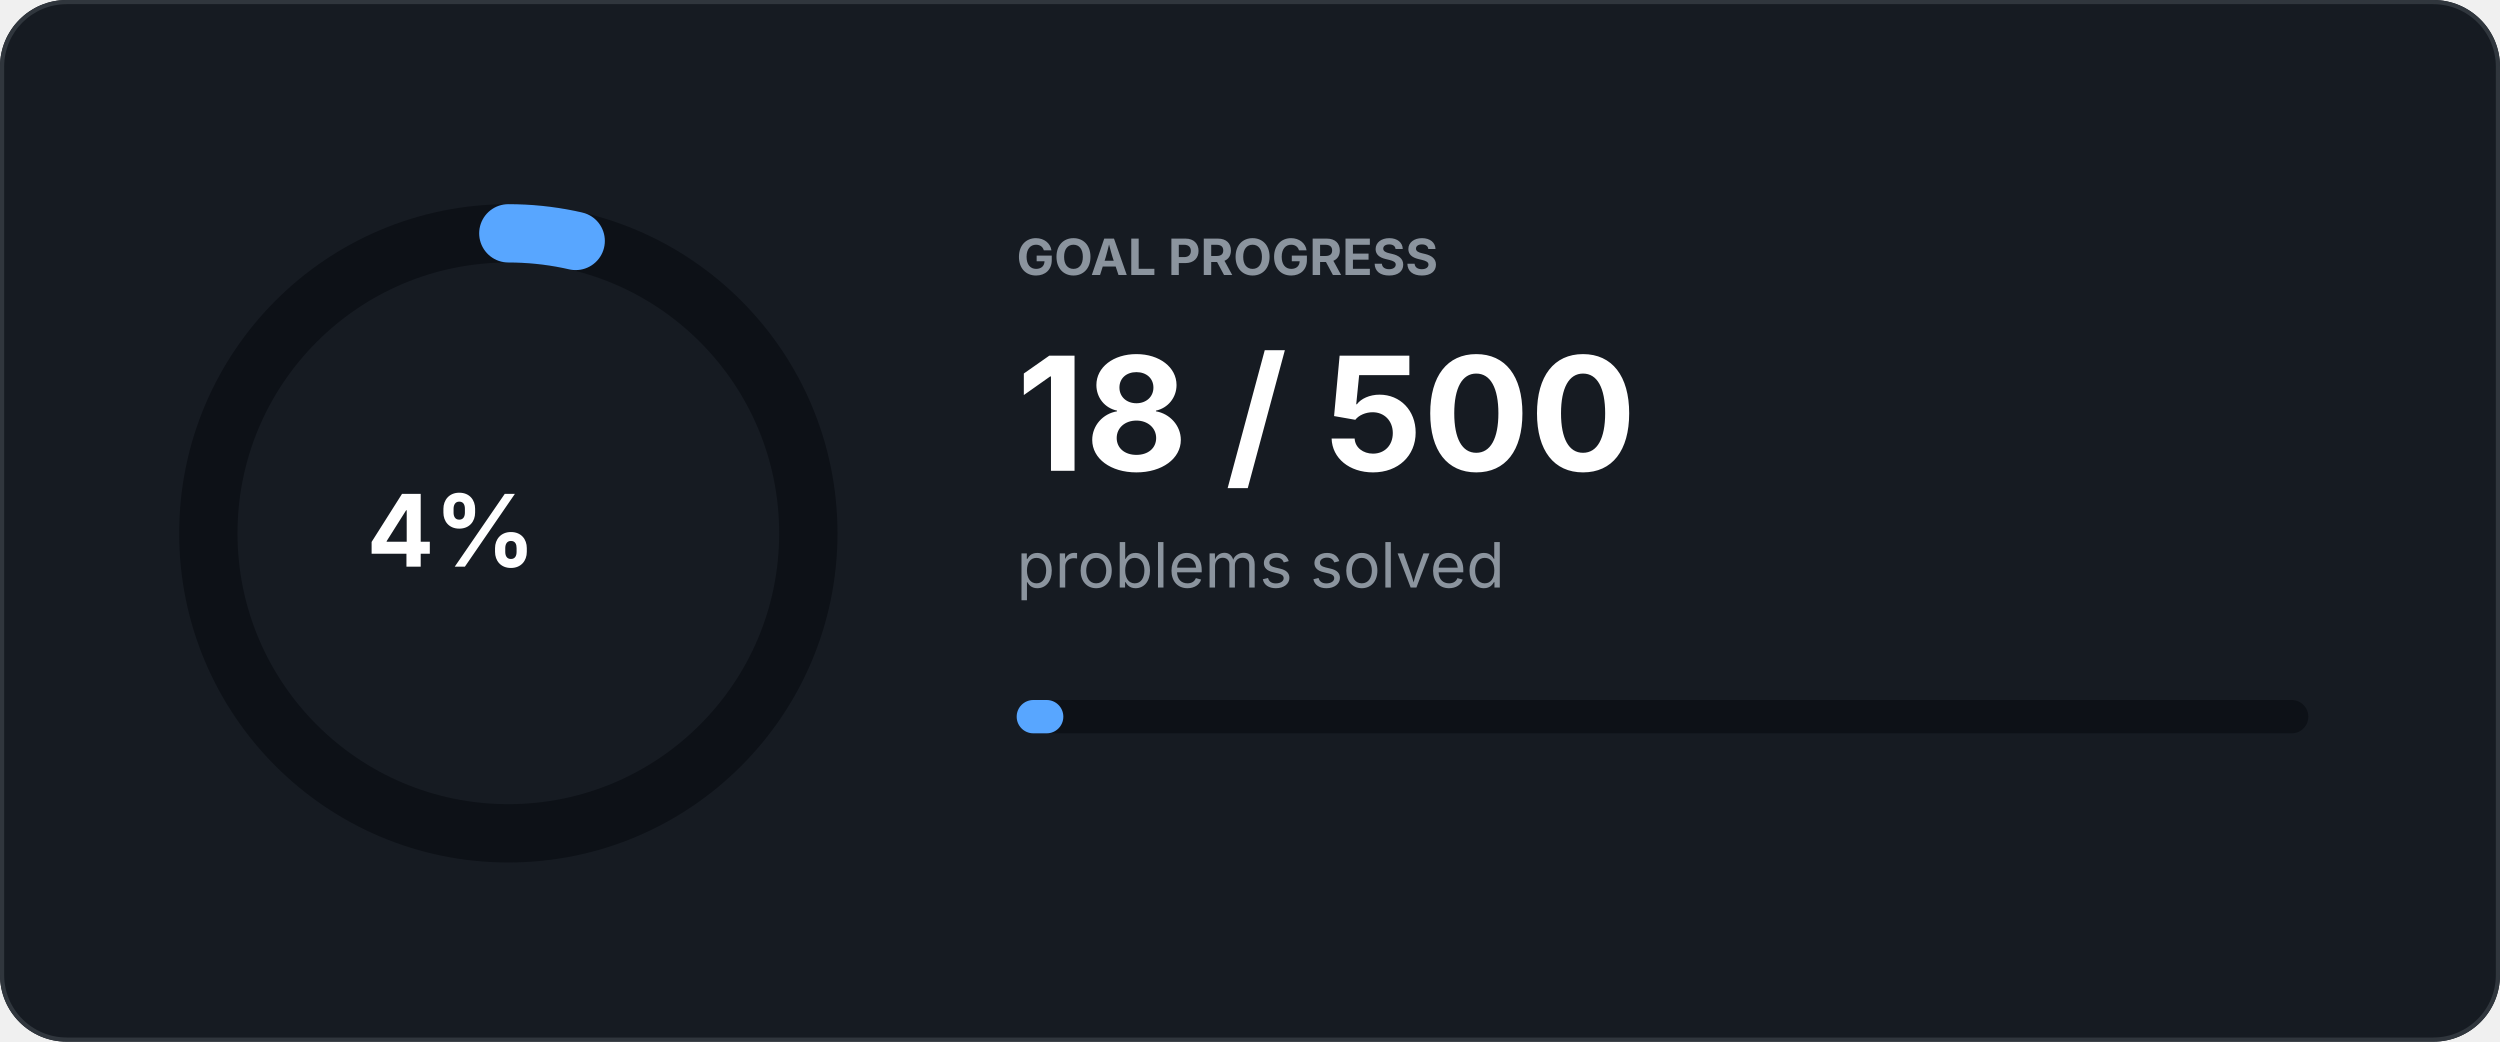
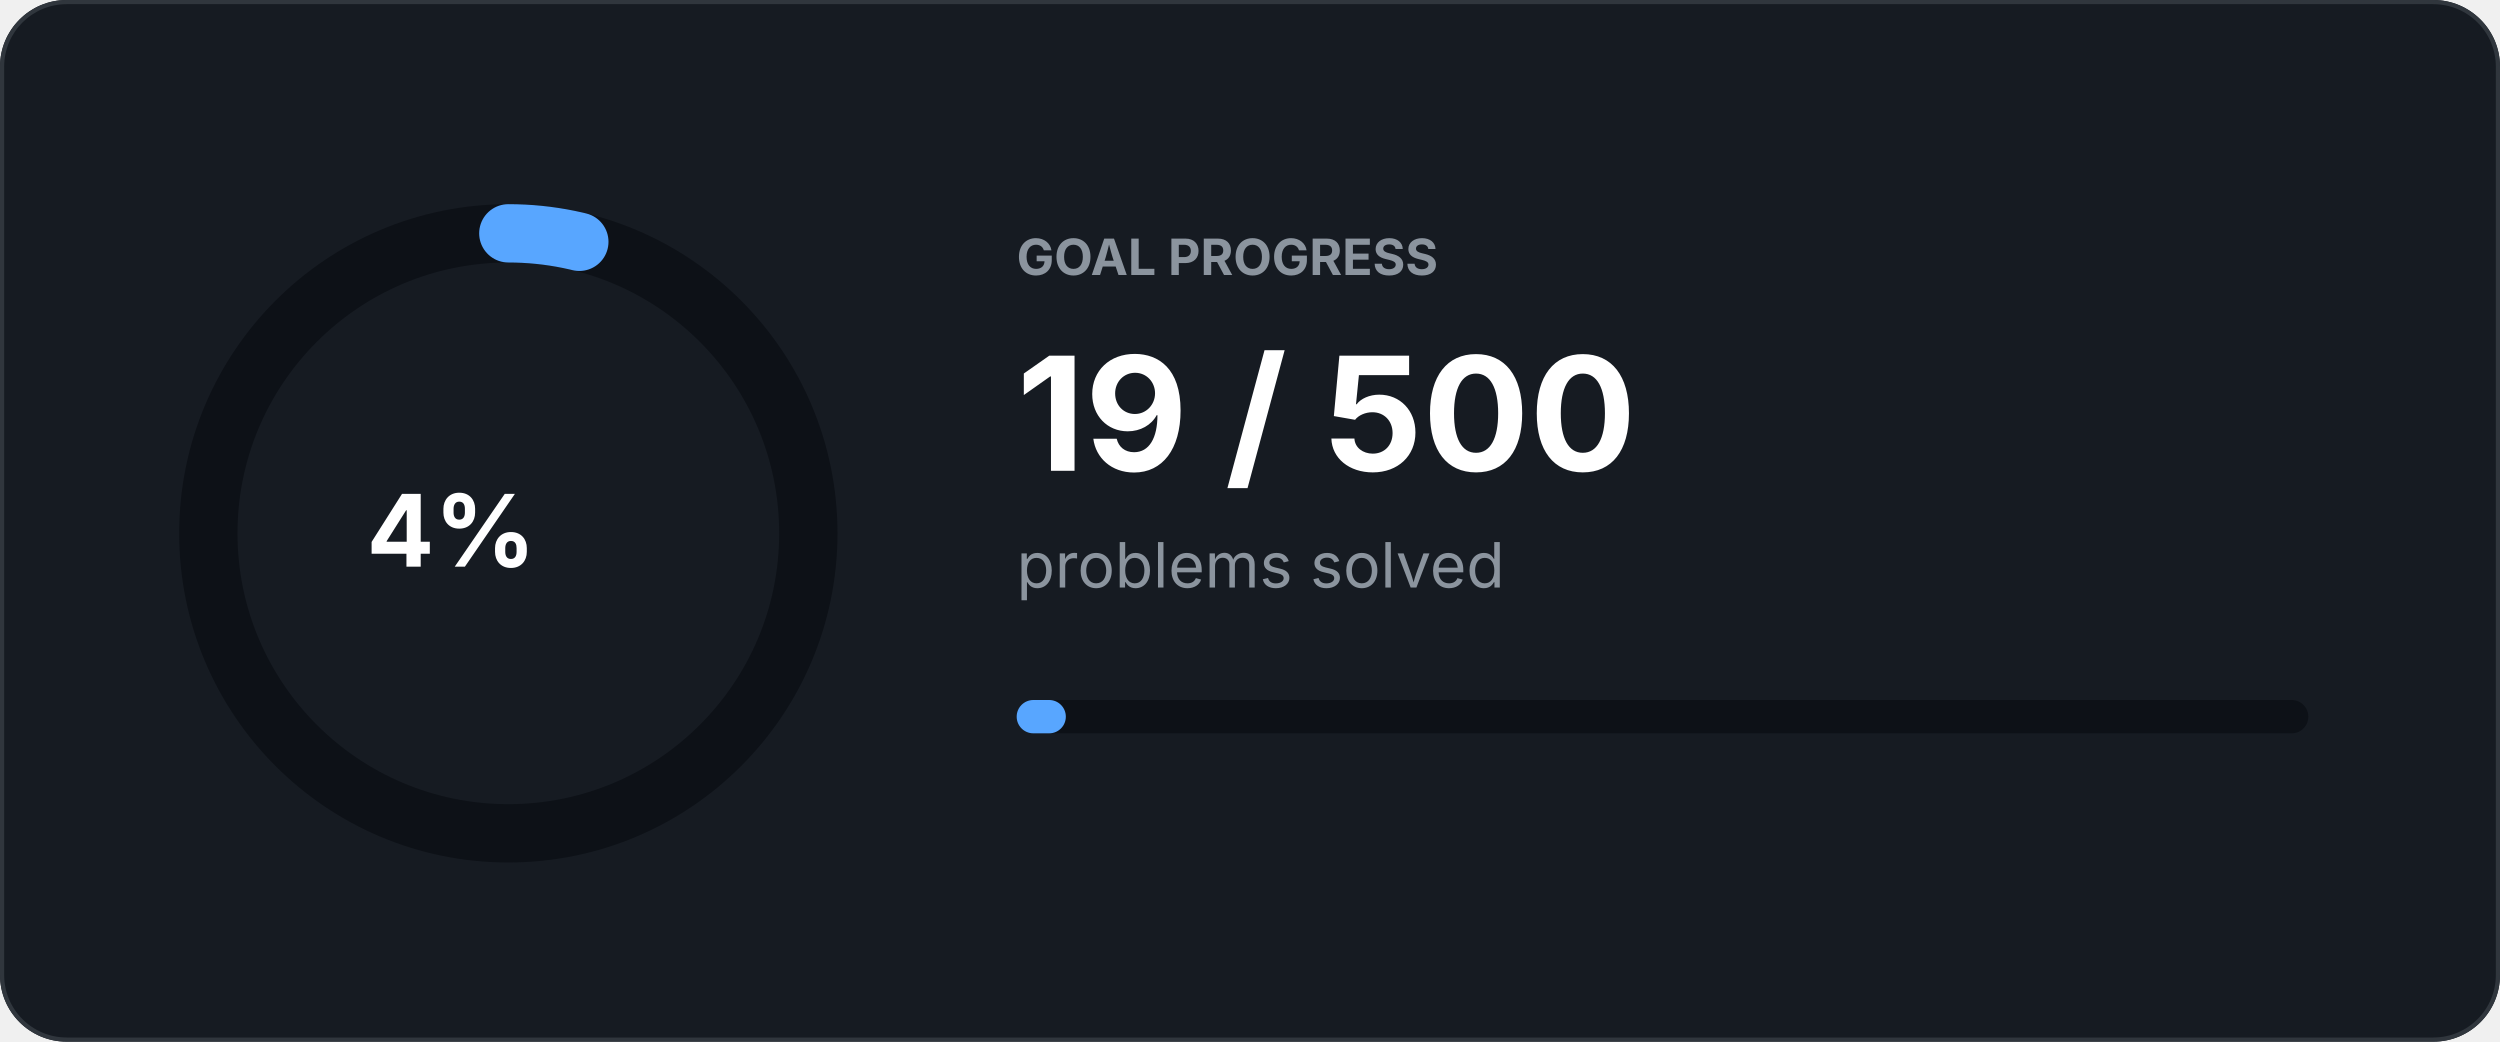
<svg xmlns="http://www.w3.org/2000/svg" width="600" height="250" viewBox="0 0 600 250">
  <rect width="100%" height="100%" rx="16" fill="#161B22" />
  <rect x="0.5" y="0.5" width="599" height="249" rx="15.5" fill="none" stroke="#30363D" />
  <circle cx="122" cy="128" r="72" fill="none" stroke="#0D1117" stroke-width="14" />
-   <circle cx="122" cy="128" r="72" fill="none" stroke="#58A6FF" stroke-width="14" stroke-linecap="round" transform="rotate(-90 122 128)" stroke-dasharray="16.3 452.4" />
+   <circle cx="122" cy="128" r="72" fill="none" stroke="#58A6FF" stroke-width="14" stroke-linecap="round" transform="rotate(-90 122 128)" stroke-dasharray="17.2 452.4" />
  <text x="88" y="136" fill="#FFFFFF" font-family="-apple-system,BlinkMacSystemFont,Segoe UI,sans-serif" font-size="24" font-weight="700">4%</text>
  <text x="244" y="66" fill="#8B949E" font-family="-apple-system,BlinkMacSystemFont,Segoe UI,sans-serif" font-size="12" font-weight="700">GOAL PROGRESS</text>
-   <text x="244" y="113" fill="#FFFFFF" font-family="-apple-system,BlinkMacSystemFont,Segoe UI,sans-serif" font-size="38" font-weight="700">18 / 500</text>
+   <text x="244" y="113" fill="#FFFFFF" font-family="-apple-system,BlinkMacSystemFont,Segoe UI,sans-serif" font-size="38" font-weight="700">19 / 500</text>
  <text x="244" y="141" fill="#8B949E" font-family="-apple-system,BlinkMacSystemFont,Segoe UI,sans-serif" font-size="15" font-weight="400">problems solved</text>
  <rect x="244" y="168" width="310" height="8" rx="4" fill="#0D1117" />
-   <rect x="244" y="168" width="11.2" height="8" rx="4" fill="#58A6FF" />
+   <rect x="244" y="168" width="11.8" height="8" rx="4" fill="#58A6FF" />
</svg>
